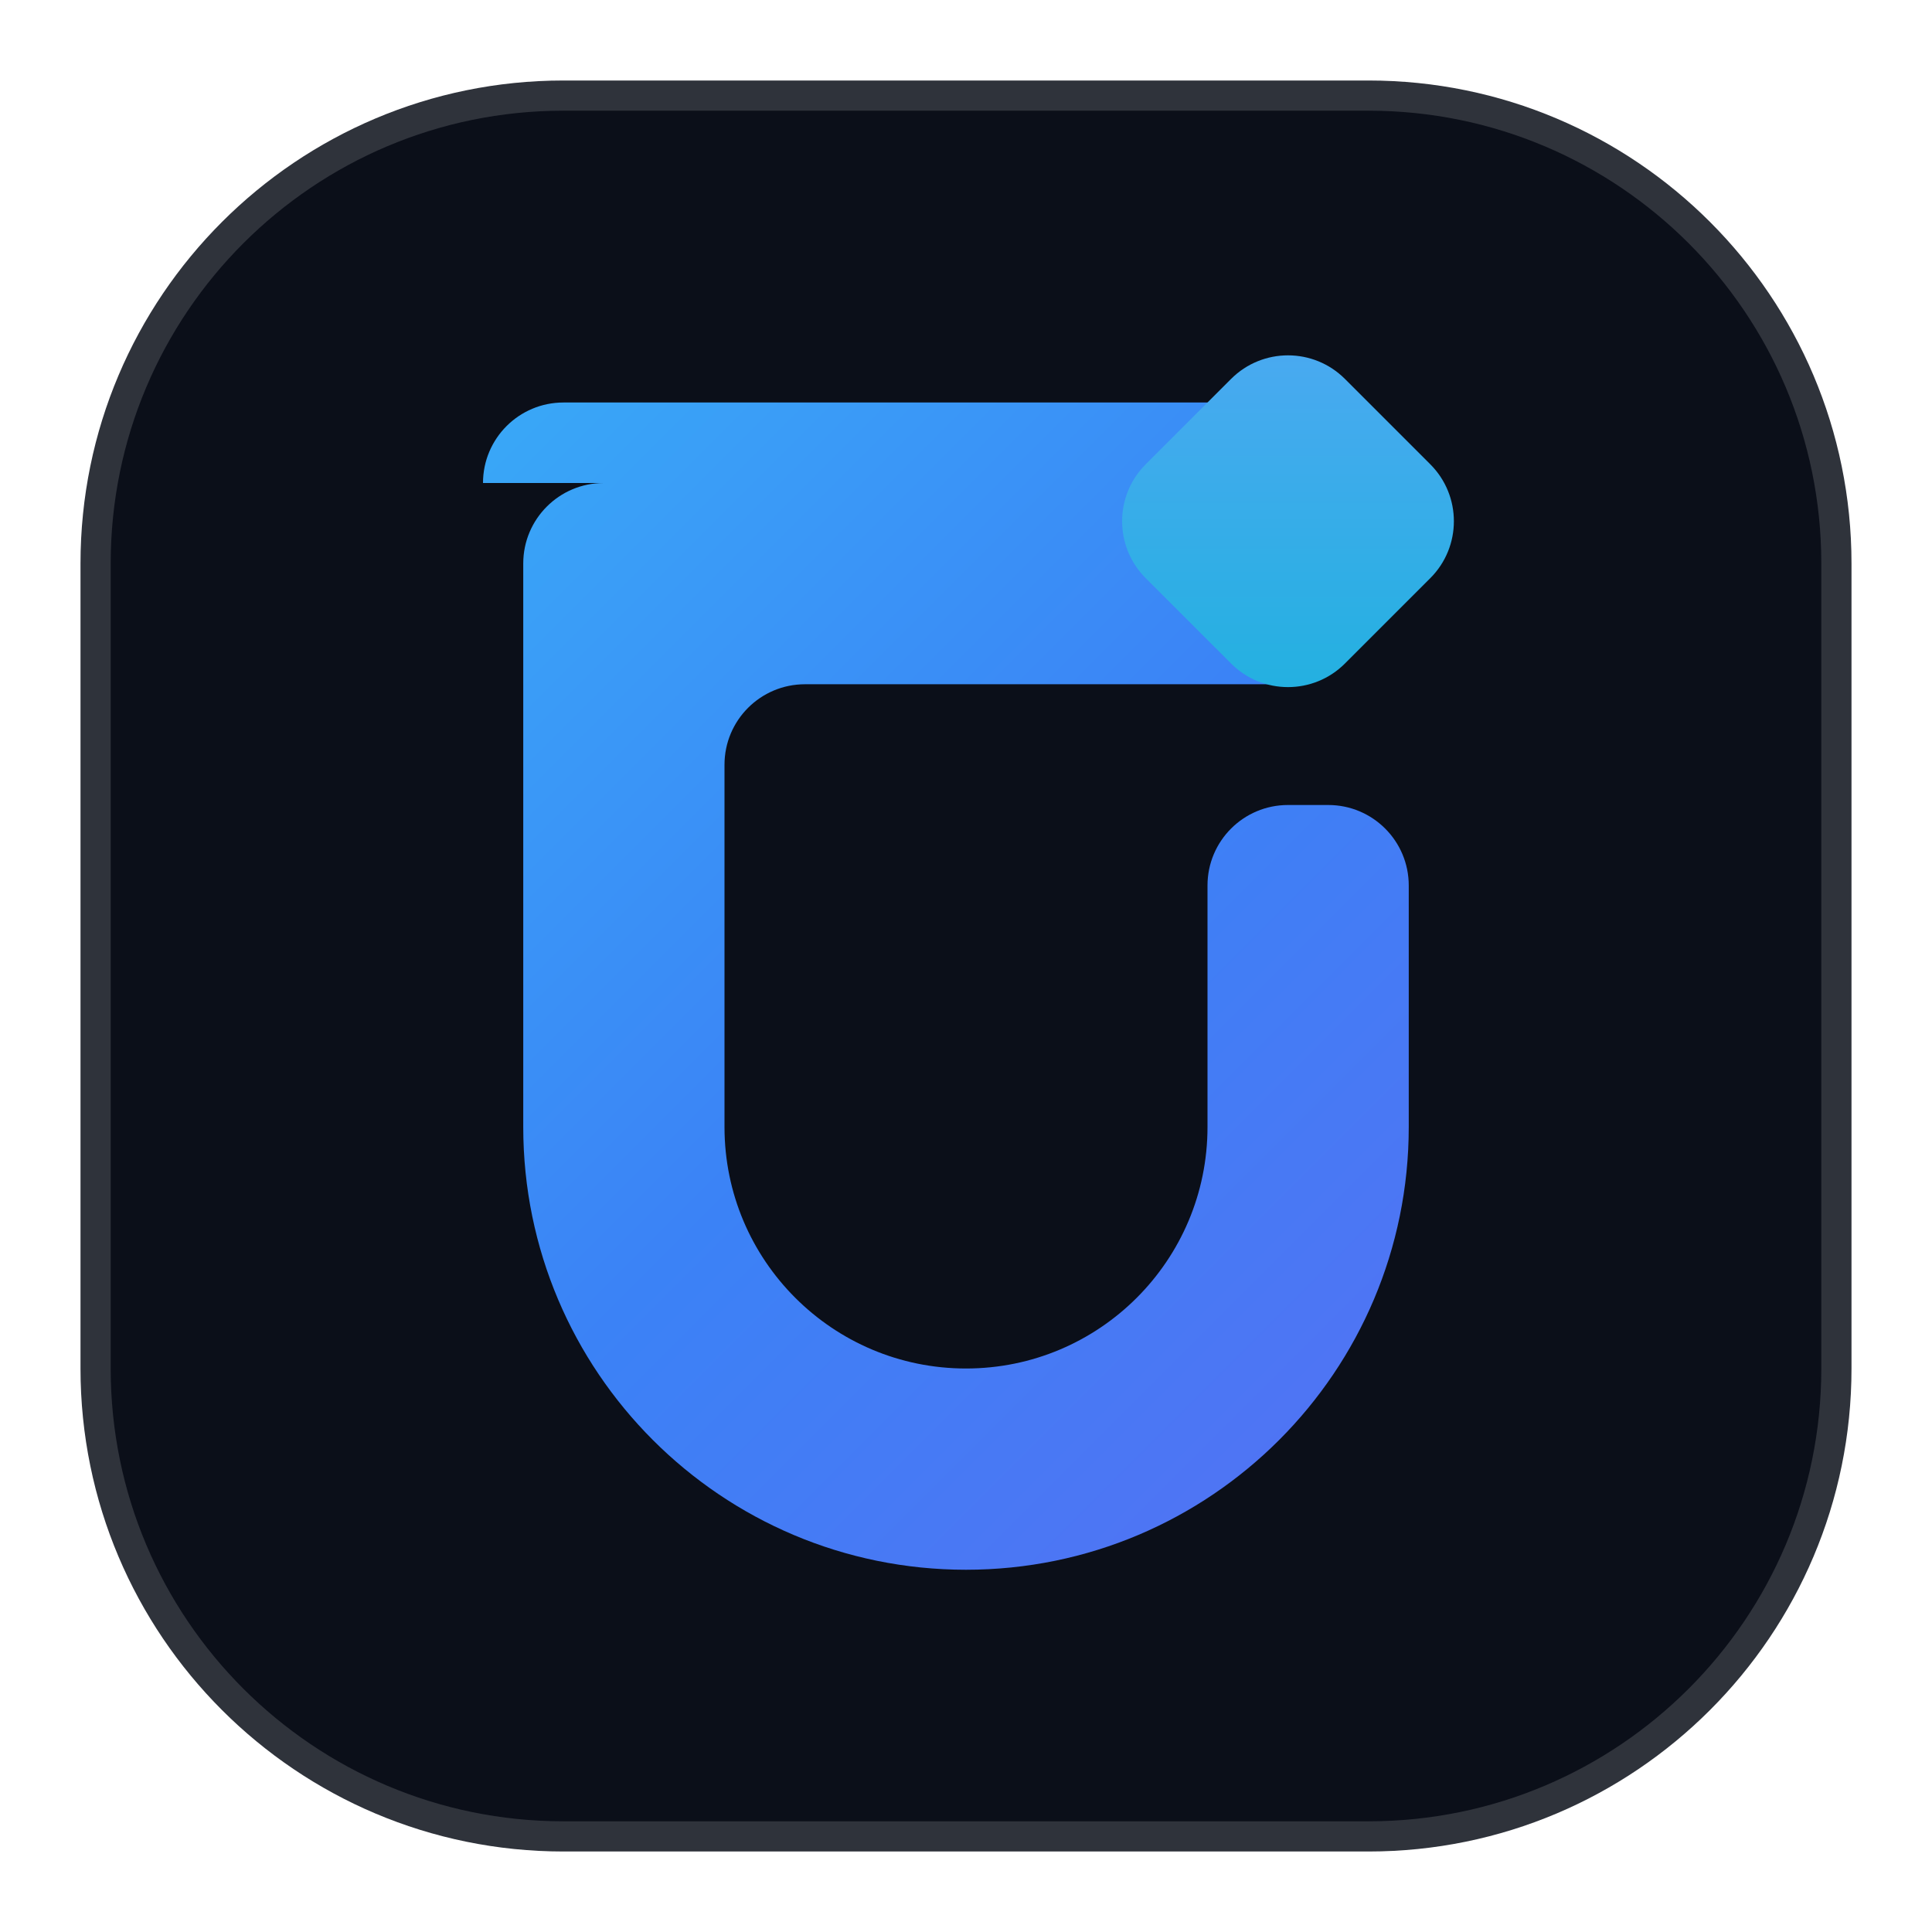
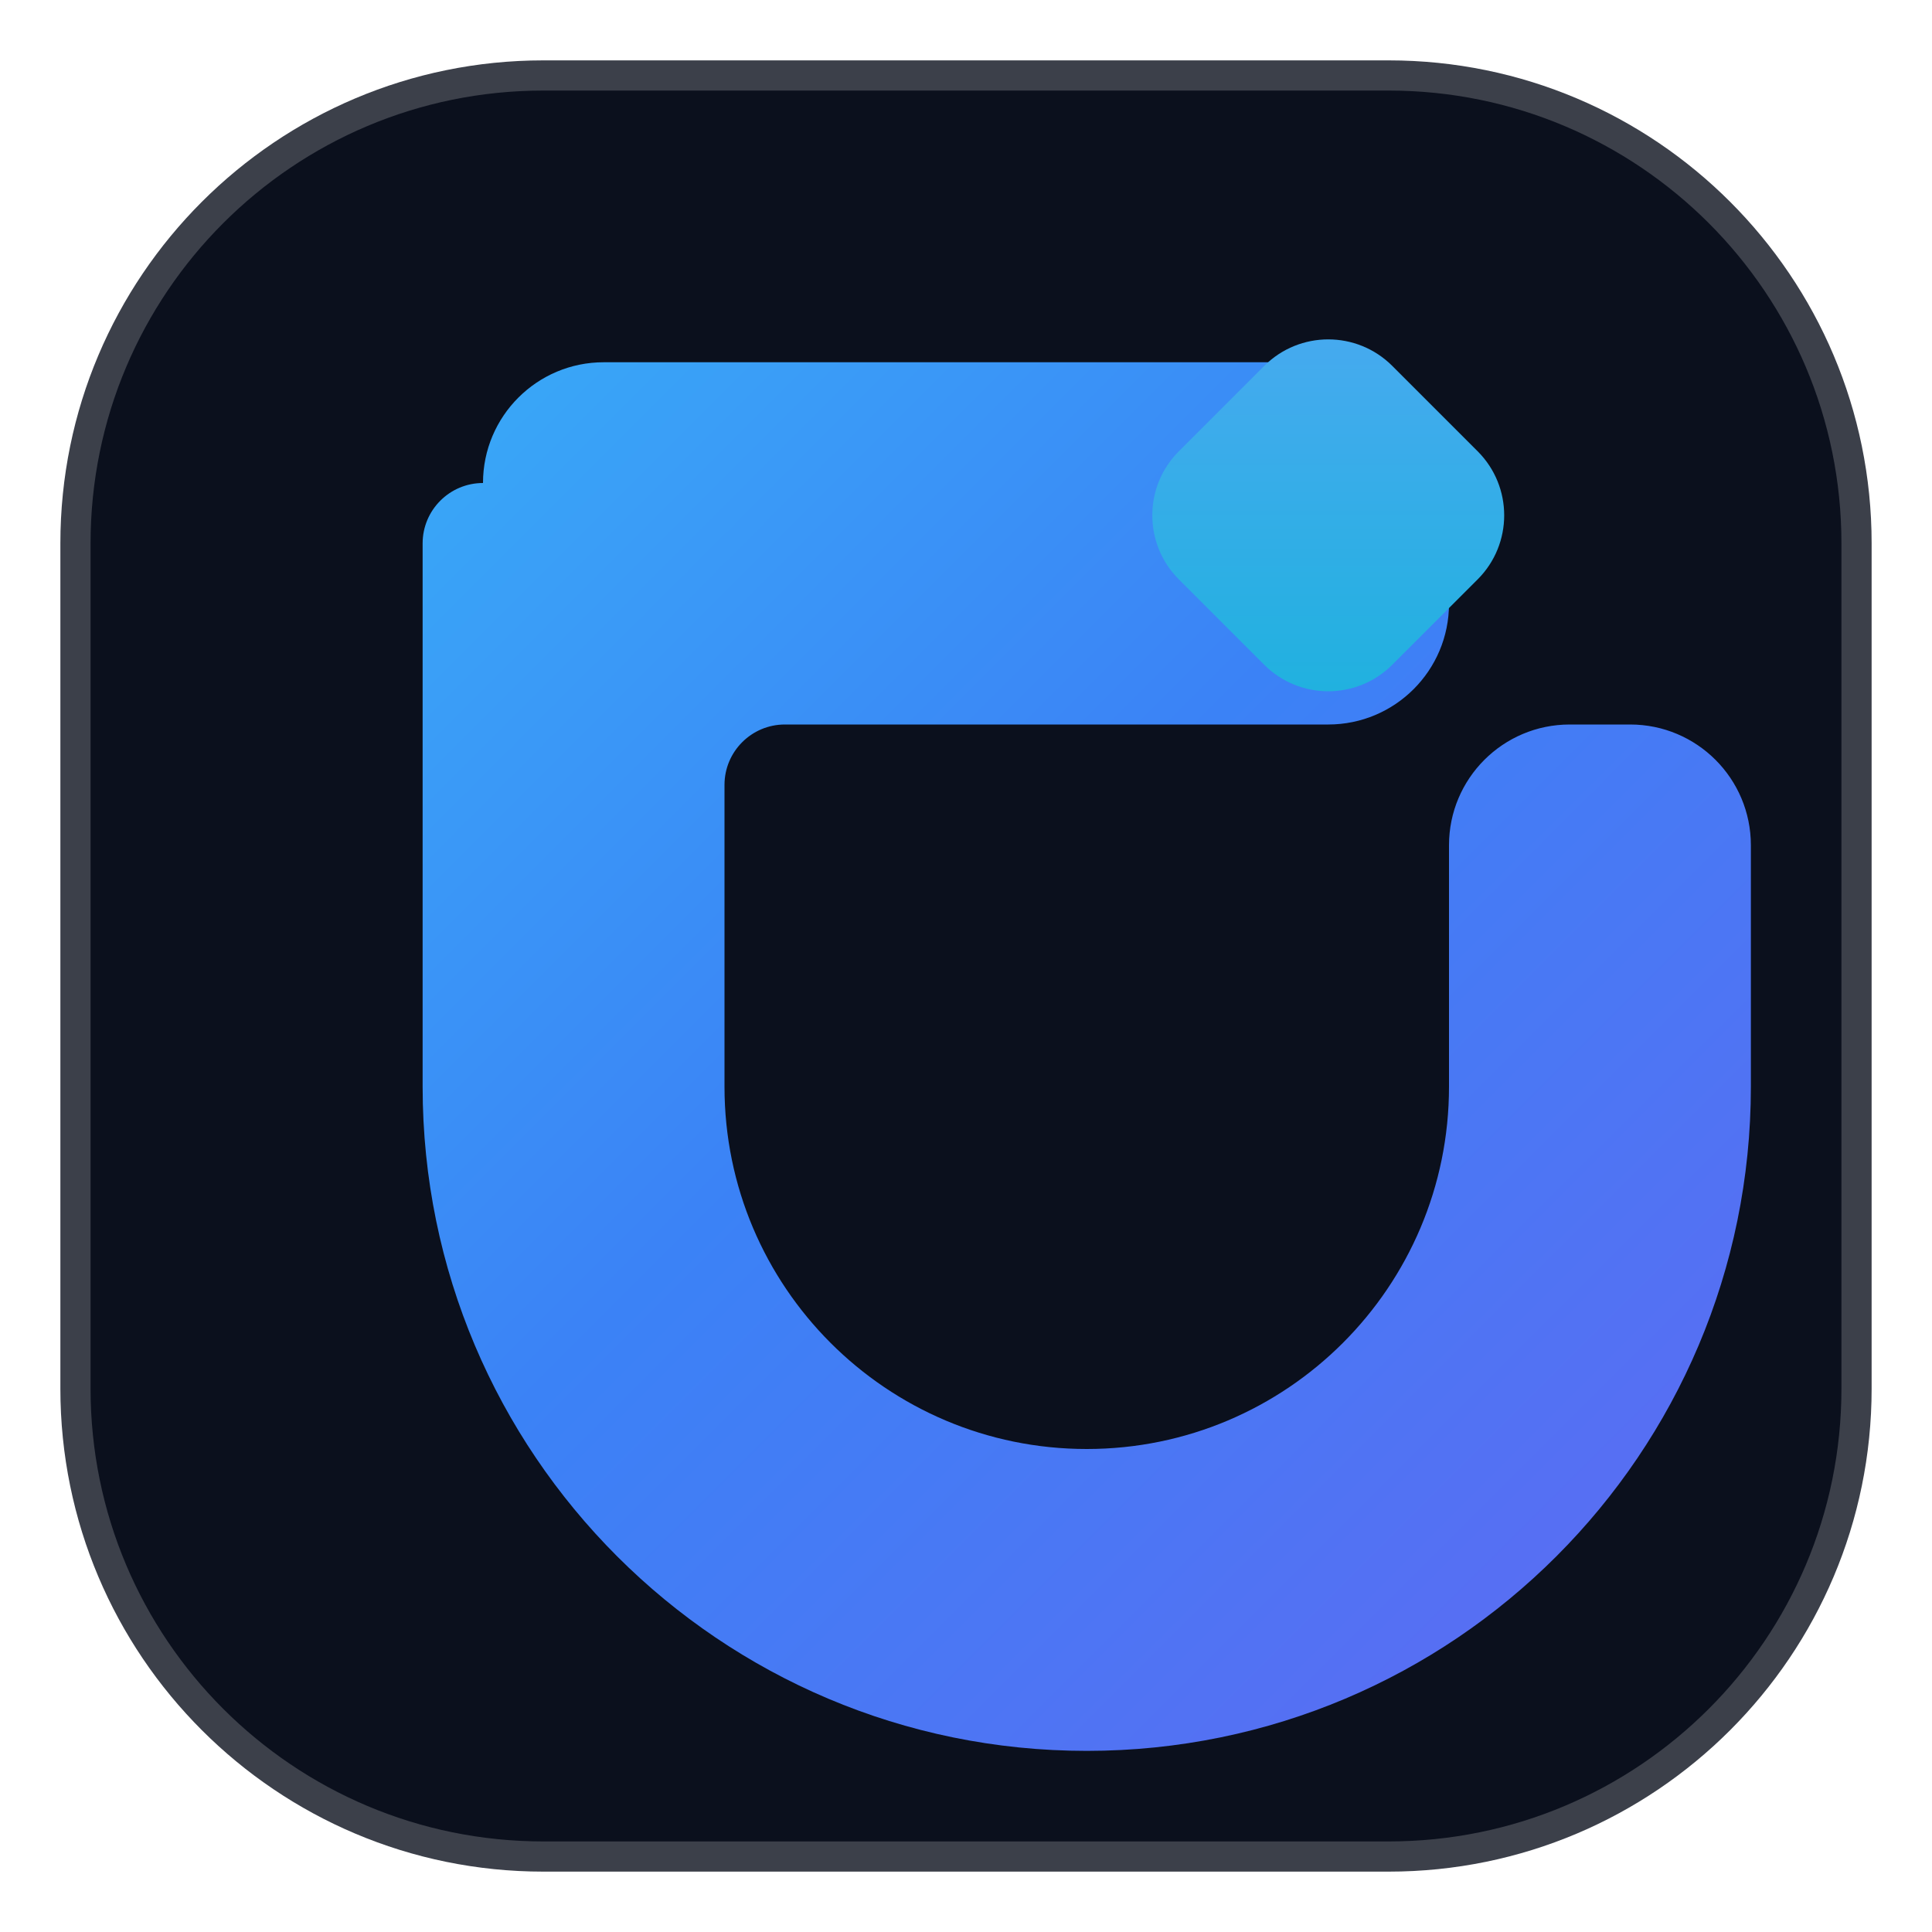
- <svg xmlns="http://www.w3.org/2000/svg" viewBox="0 0 48 48" width="48" height="48" fill="none">
+ <svg xmlns="http://www.w3.org/2000/svg" viewBox="0 0 32 32" width="32" height="32" fill="none">
  <defs>
-     <linearGradient id="favGrad" x1="4" y1="4" x2="44" y2="44" gradientUnits="userSpaceOnUse">
+     <linearGradient id="favGrad" x1="2" y1="2" x2="30" y2="30" gradientUnits="userSpaceOnUse">
      <stop offset="0%" stop-color="#38BDF8" />
      <stop offset="50%" stop-color="#3B82F6" />
      <stop offset="100%" stop-color="#6366F1" />
    </linearGradient>
-     <linearGradient id="sparkGrad" x1="28" y1="6" x2="42" y2="20" gradientUnits="userSpaceOnUse">
+     <linearGradient id="sparkGrad" x1="20" y1="2" x2="30" y2="12" gradientUnits="userSpaceOnUse">
      <stop offset="0%" stop-color="#60A5FA" />
      <stop offset="100%" stop-color="#06B6D4" />
    </linearGradient>
  </defs>
-   <rect x="2" y="2" width="44" height="44" rx="12" fill="#0B0F19" stroke="rgba(255,255,255,0.15)" stroke-width="1.5" />
-   <path d="M12 12C12 10.895 12.895 10 14 10H32C33.105 10 34 10.895 34 12V15C34 16.105 33.105 17 32 17H20C18.895 17 18 17.895 18 19V28C18 31.314 20.686 34 24 34C27.314 34 30 31.314 30 28V22C30 20.895 30.895 20 32 20H33C34.105 20 35 20.895 35 22V28C35 34.075 30.075 39 24 39C17.925 39 13 34.075 13 28V14C13 12.895 13.895 12 15 12Z" fill="url(#favGrad)" />
-   <rect x="32" y="8" width="7" height="7" rx="2" transform="rotate(45 32 8)" fill="url(#sparkGrad)" />
+   <rect x="1" y="1" width="30" height="30" rx="8" fill="#0B101D" stroke="rgba(255,255,255,0.2)" stroke-width="1" />
+   <path d="M8 8C8 6.895 8.895 6 10 6H22C23.105 6 24 6.895 24 8V10C24 11.105 23.105 12 22 12H13C12.448 12 12 12.448 12 13V18C12 21.314 14.686 24 18 24C21.314 24 24 21.314 24 18V14C24 12.895 24.895 12 26 12H27C28.105 12 29 12.895 29 14V18C29 24.075 24.075 29 18 29C11.925 29 7 24.075 7 18V9C7 8.448 7.448 8 8 8Z" fill="url(#favGrad)" />
+   <rect x="22" y="5" width="5" height="5" rx="1.5" transform="rotate(45 22 5)" fill="url(#sparkGrad)" />
</svg>
